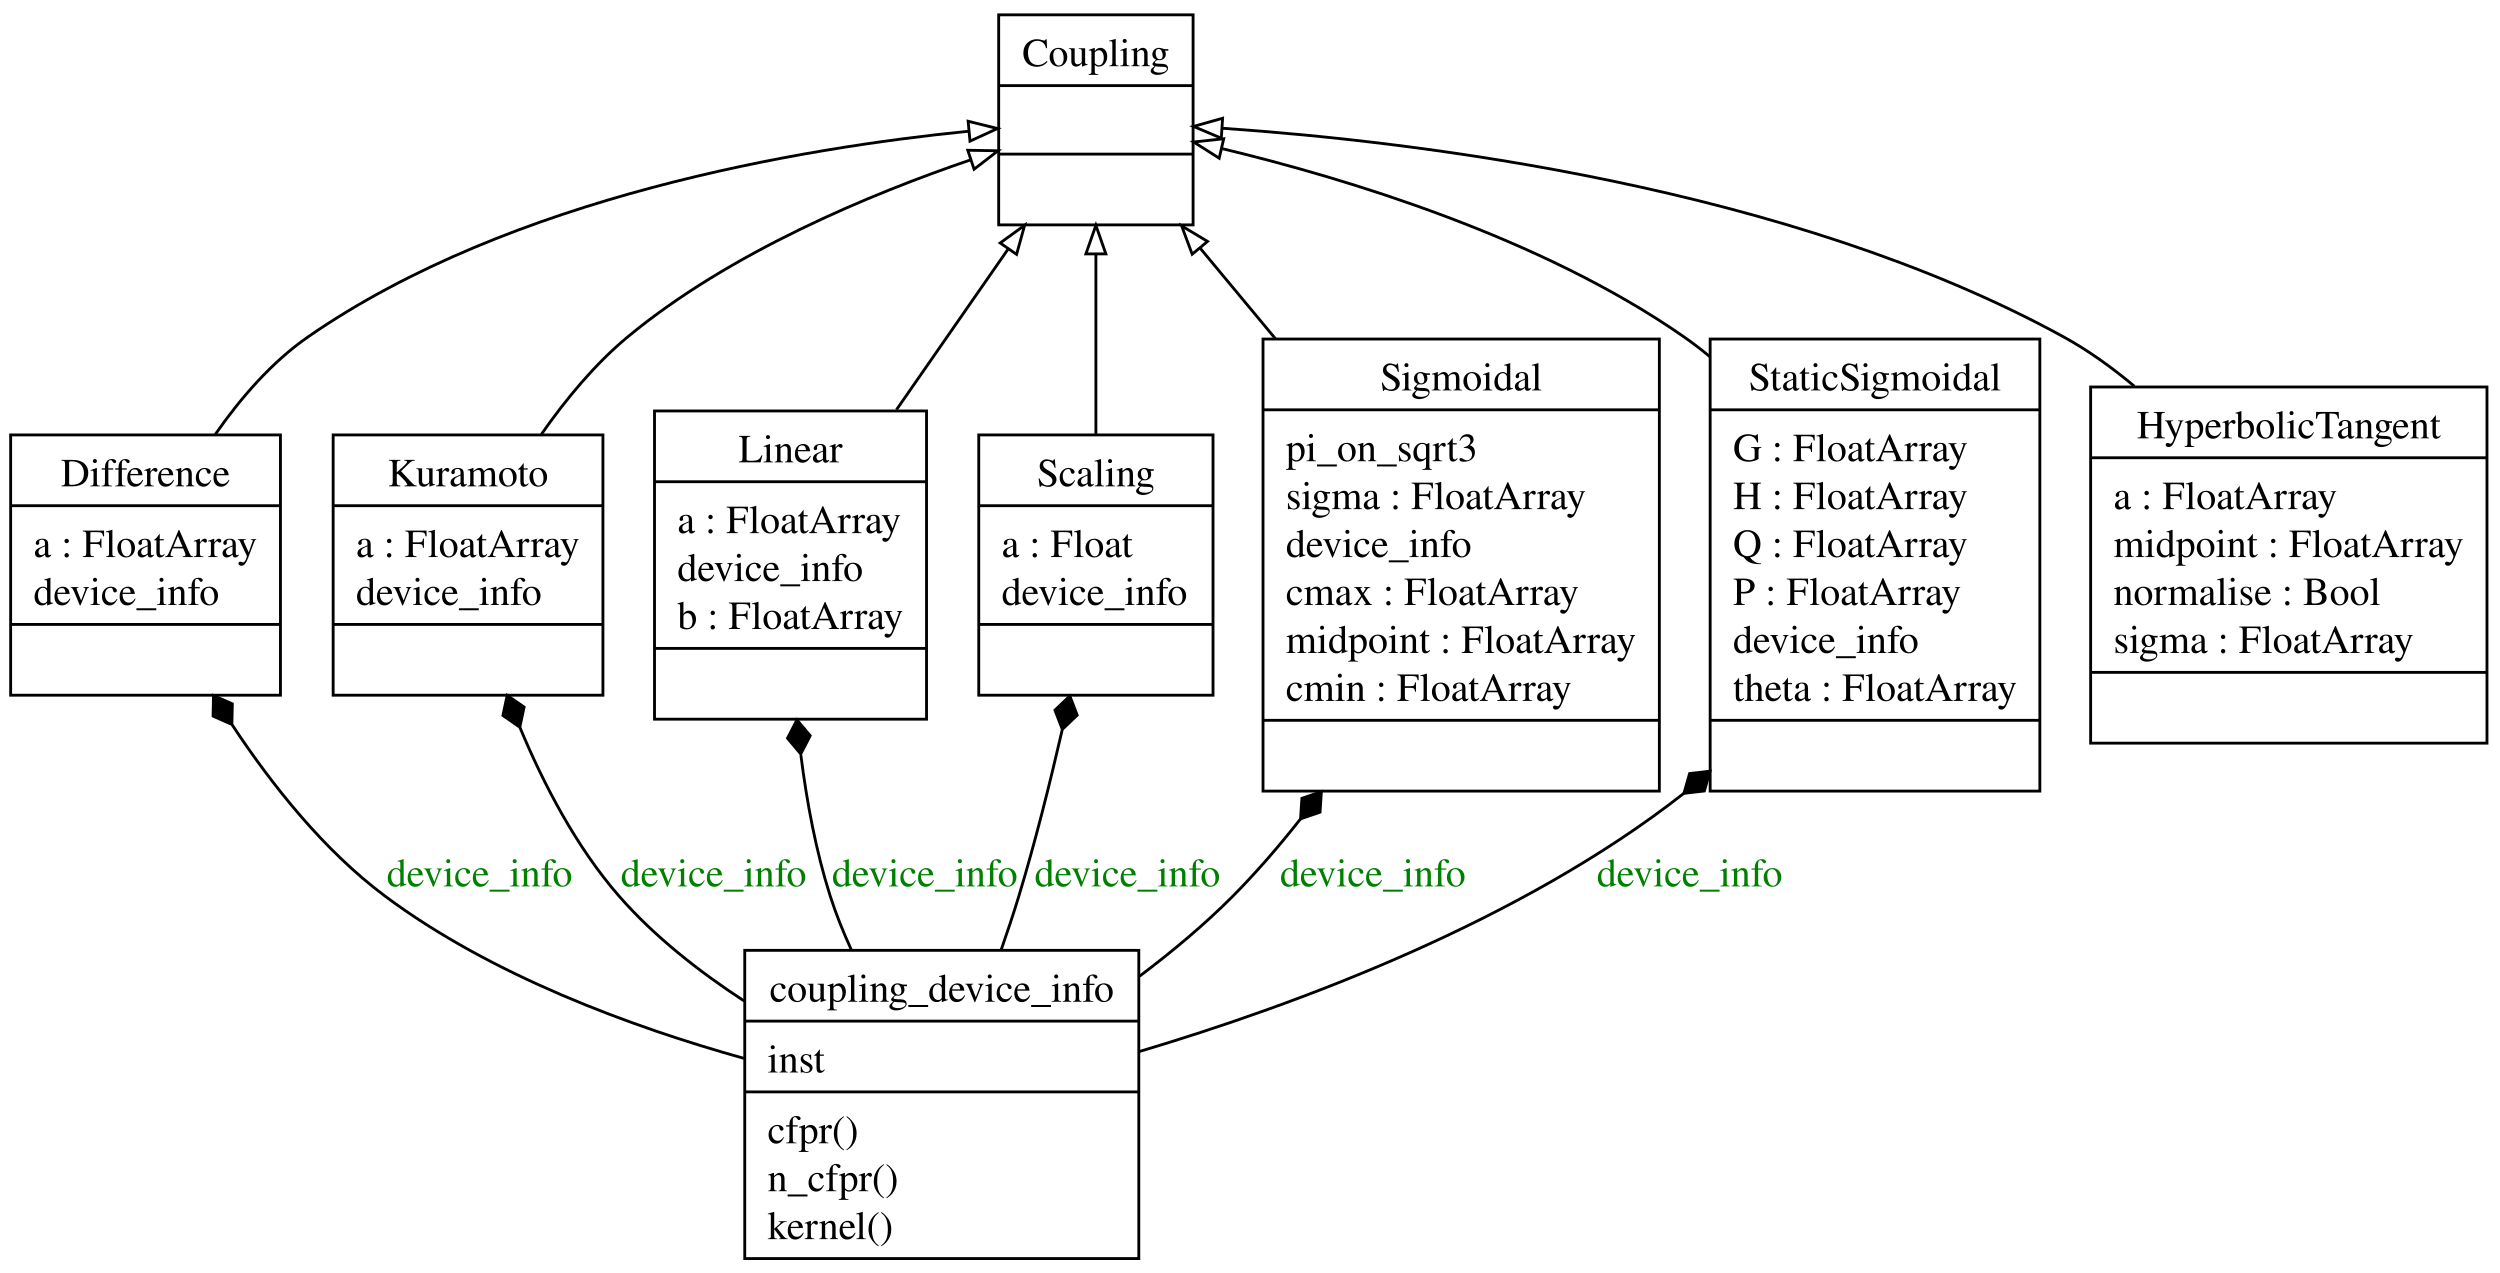
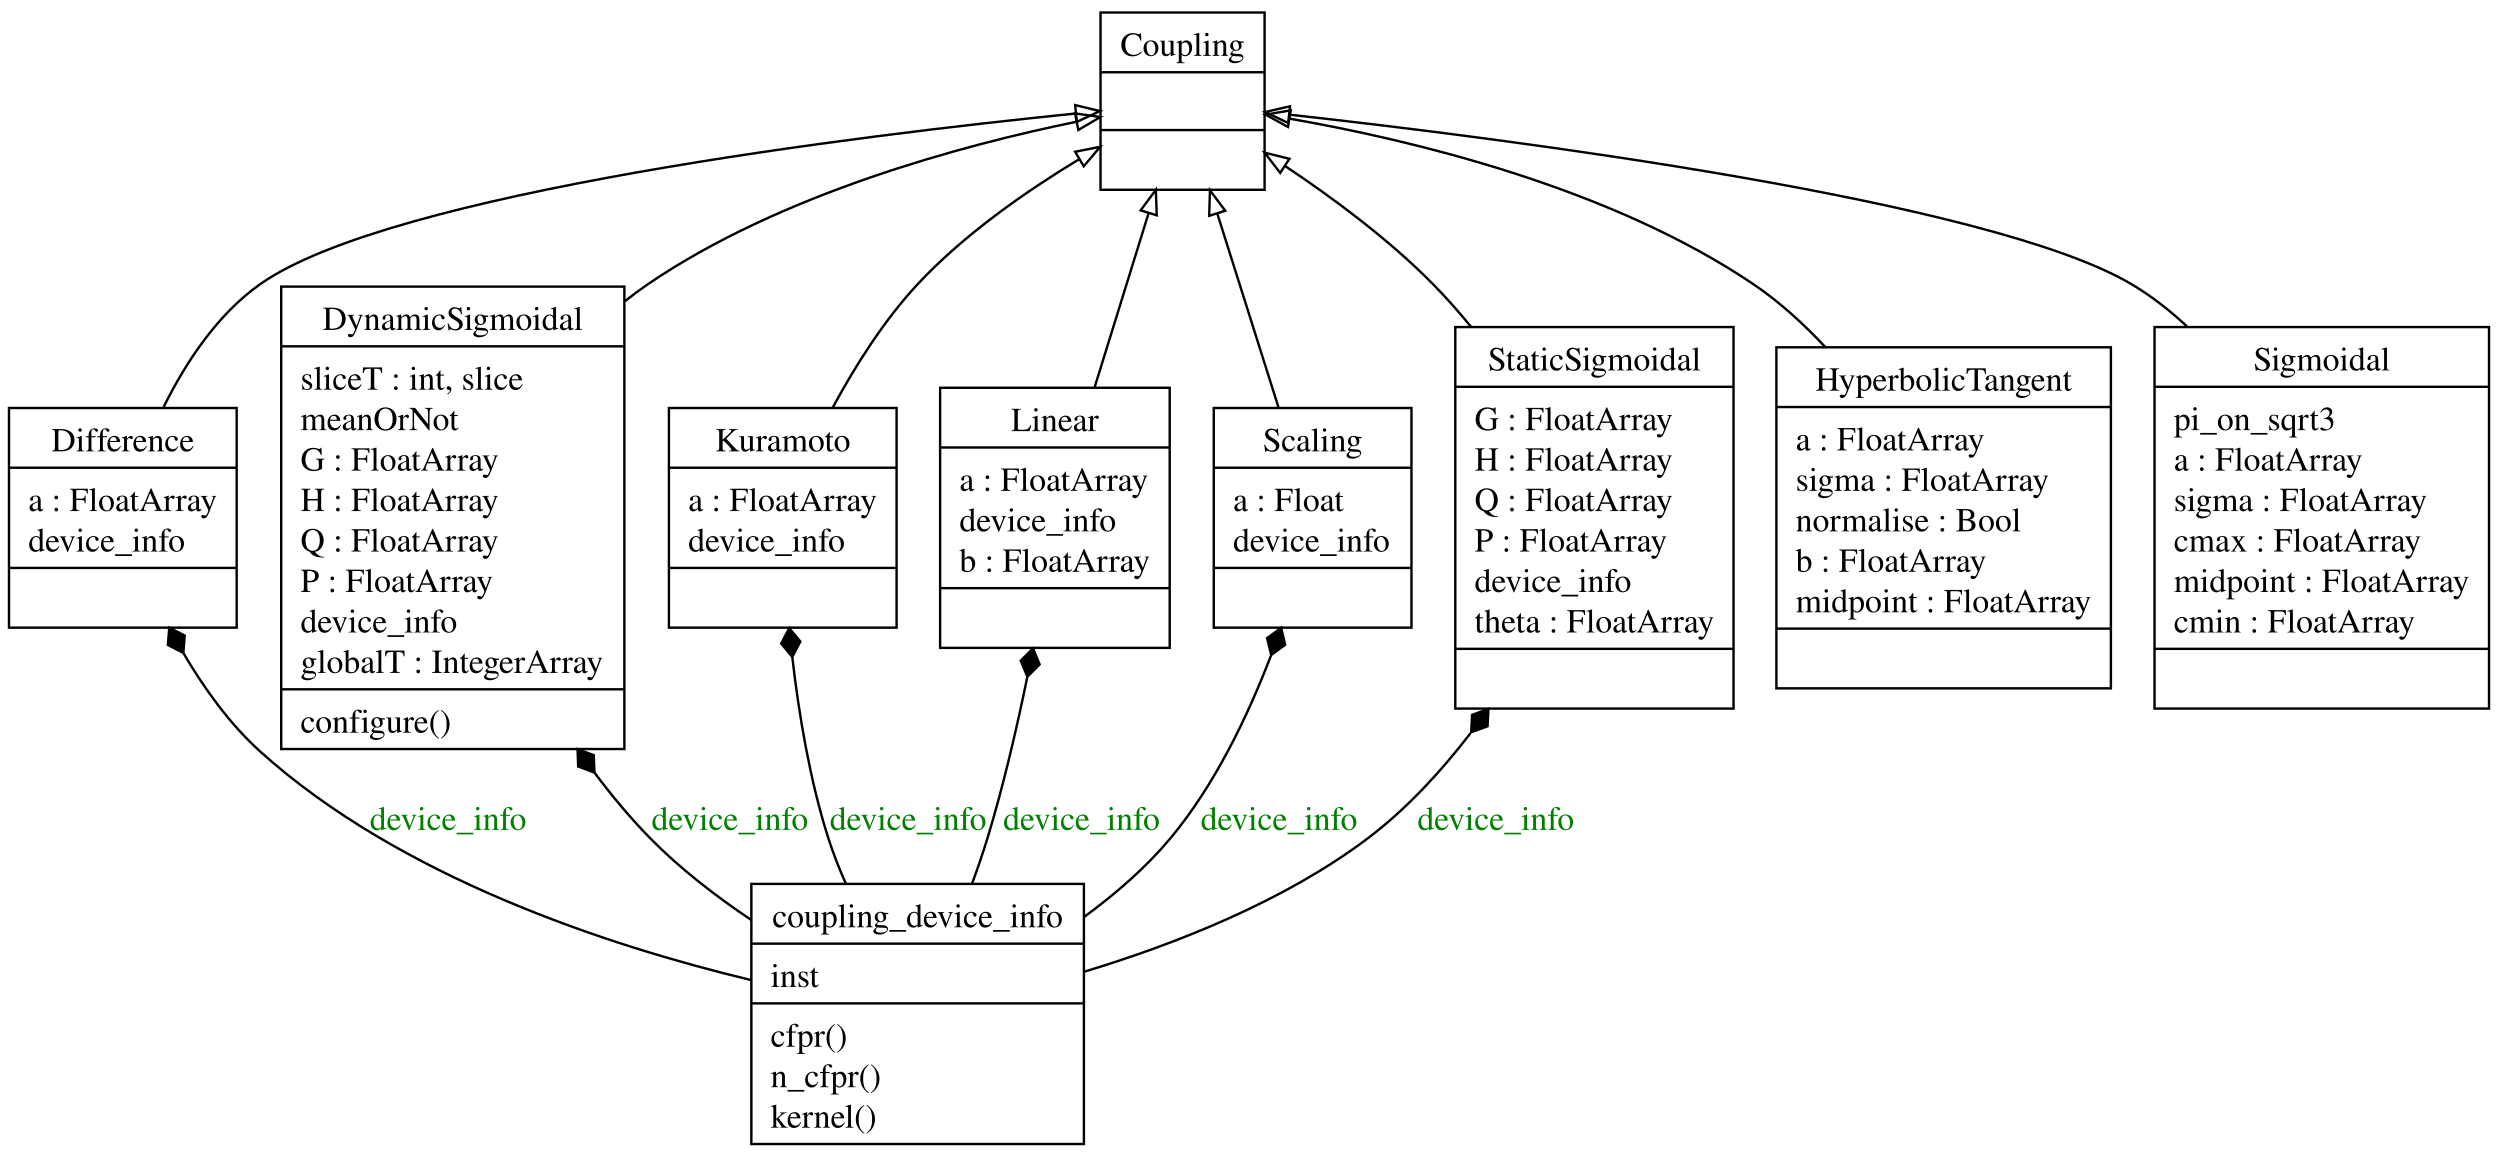
- <svg xmlns="http://www.w3.org/2000/svg" width="876pt" height="446pt" viewBox="0.00 0.00 876.00 446.00">
-   <g id="graph1" class="graph" transform="scale(1 1) rotate(0) translate(4 442)">
-     <polygon fill="white" stroke="white" points="-4,5 -4,-442 873,-442 873,5 -4,5" />
+ <svg xmlns="http://www.w3.org/2000/svg" width="1038pt" height="480pt" viewBox="0.00 0.00 1038.00 480.00">
+   <g id="graph1" class="graph" transform="scale(1 1) rotate(0) translate(4 476)">
+     <polygon fill="white" stroke="white" points="-4,5 -4,-476 1035,-476 1035,5 -4,5" />
    <g id="node1" class="node">
-       <polygon fill="none" stroke="black" points="345.941,-363.2 345.941,-436.8 414.059,-436.8 414.059,-363.2 345.941,-363.2" />
-       <text text-anchor="middle" x="380" y="-418.8" font-family="Times,serif" font-size="14.00">Coupling</text>
-       <polyline fill="none" stroke="black" points="345.941,-412 414.059,-412 " />
-       <polyline fill="none" stroke="black" points="345.941,-388 414.059,-388 " />
-       <text text-anchor="middle" x="380" y="-370" font-family="Times,serif" font-size="14.00"> </text>
+       <polygon fill="none" stroke="black" points="452.941,-397.2 452.941,-470.8 521.059,-470.8 521.059,-397.2 452.941,-397.2" />
+       <text text-anchor="middle" x="487" y="-452.8" font-family="Times,serif" font-size="14.00">Coupling</text>
+       <polyline fill="none" stroke="black" points="452.941,-446 521.059,-446 " />
+       <polyline fill="none" stroke="black" points="452.941,-422 521.059,-422 " />
+       <text text-anchor="middle" x="487" y="-404" font-family="Times,serif" font-size="14.00"> </text>
    </g>
    <g id="node2" class="node">
-       <polygon fill="none" stroke="black" points="-0.266,-198.4 -0.266,-289.6 94.266,-289.6 94.266,-198.4 -0.266,-198.4" />
-       <text text-anchor="middle" x="47" y="-271.6" font-family="Times,serif" font-size="14.00">Difference</text>
-       <polyline fill="none" stroke="black" points="-0.266,-264.8 94.266,-264.8 " />
-       <text text-anchor="start" x="7.734" y="-246.8" font-family="Times,serif" font-size="14.00">a : FloatArray</text>
-       <text text-anchor="start" x="7.734" y="-230" font-family="Times,serif" font-size="14.00">device_info</text>
-       <polyline fill="none" stroke="black" points="-0.266,-223.2 94.266,-223.2 " />
-       <text text-anchor="middle" x="47" y="-205.2" font-family="Times,serif" font-size="14.00"> </text>
+       <polygon fill="none" stroke="black" points="-0.266,-215.4 -0.266,-306.6 94.266,-306.6 94.266,-215.4 -0.266,-215.4" />
+       <text text-anchor="middle" x="47" y="-288.6" font-family="Times,serif" font-size="14.00">Difference</text>
+       <polyline fill="none" stroke="black" points="-0.266,-281.8 94.266,-281.8 " />
+       <text text-anchor="start" x="7.734" y="-263.8" font-family="Times,serif" font-size="14.00">a : FloatArray</text>
+       <text text-anchor="start" x="7.734" y="-247" font-family="Times,serif" font-size="14.00">device_info</text>
+       <polyline fill="none" stroke="black" points="-0.266,-240.2 94.266,-240.2 " />
+       <text text-anchor="middle" x="47" y="-222.2" font-family="Times,serif" font-size="14.00"> </text>
    </g>
    <g id="edge2" class="edge">
-       <path fill="none" stroke="black" d="M71.456,-289.82C80.248,-302.449 91.207,-315.143 104,-324 175.101,-373.225 277.2,-390.185 335.213,-395.998" />
-       <polygon fill="none" stroke="black" points="335.233,-399.515 345.515,-396.959 335.883,-392.545 335.233,-399.515" />
+       <path fill="none" stroke="black" d="M63.975,-307.078C73.13,-325.55 86.258,-345.489 104,-358 158.263,-396.264 353.925,-419.898 442.675,-428.876" />
+       <polygon fill="none" stroke="black" points="442.401,-432.366 452.698,-429.874 443.094,-425.401 442.401,-432.366" />
    </g>
    <g id="node3" class="node">
-       <polygon fill="none" stroke="black" points="728.562,-181.6 728.562,-306.4 867.438,-306.4 867.438,-181.6 728.562,-181.6" />
-       <text text-anchor="middle" x="798" y="-288.4" font-family="Times,serif" font-size="14.00">HyperbolicTangent</text>
-       <polyline fill="none" stroke="black" points="728.562,-281.6 867.438,-281.6 " />
-       <text text-anchor="start" x="736.562" y="-263.6" font-family="Times,serif" font-size="14.00">a : FloatArray</text>
-       <text text-anchor="start" x="736.562" y="-246.8" font-family="Times,serif" font-size="14.00">midpoint : FloatArray</text>
-       <text text-anchor="start" x="736.562" y="-230" font-family="Times,serif" font-size="14.00">normalise : Bool</text>
-       <text text-anchor="start" x="736.562" y="-213.2" font-family="Times,serif" font-size="14.00">sigma : FloatArray</text>
-       <polyline fill="none" stroke="black" points="728.562,-206.4 867.438,-206.4 " />
-       <text text-anchor="middle" x="798" y="-188.4" font-family="Times,serif" font-size="14.00"> </text>
+       <polygon fill="none" stroke="black" points="112.761,-165 112.761,-357 255.239,-357 255.239,-165 112.761,-165" />
+       <text text-anchor="middle" x="184" y="-339" font-family="Times,serif" font-size="14.00">DynamicSigmoidal</text>
+       <polyline fill="none" stroke="black" points="112.761,-332.2 255.239,-332.2 " />
+       <text text-anchor="start" x="120.761" y="-314.2" font-family="Times,serif" font-size="14.00">sliceT : int, slice</text>
+       <text text-anchor="start" x="120.761" y="-297.4" font-family="Times,serif" font-size="14.00">meanOrNot</text>
+       <text text-anchor="start" x="120.761" y="-280.6" font-family="Times,serif" font-size="14.00">G : FloatArray</text>
+       <text text-anchor="start" x="120.761" y="-263.8" font-family="Times,serif" font-size="14.00">H : FloatArray</text>
+       <text text-anchor="start" x="120.761" y="-247" font-family="Times,serif" font-size="14.00">Q : FloatArray</text>
+       <text text-anchor="start" x="120.761" y="-230.2" font-family="Times,serif" font-size="14.00">P : FloatArray</text>
+       <text text-anchor="start" x="120.761" y="-213.4" font-family="Times,serif" font-size="14.00">device_info</text>
+       <text text-anchor="start" x="120.761" y="-196.6" font-family="Times,serif" font-size="14.00">globalT : IntegerArray</text>
+       <polyline fill="none" stroke="black" points="112.761,-189.8 255.239,-189.8 " />
+       <text text-anchor="start" x="120.761" y="-171.8" font-family="Times,serif" font-size="14.00">configure()</text>
    </g>
    <g id="edge4" class="edge">
-       <path fill="none" stroke="black" d="M743.843,-306.694C736.027,-313.247 727.674,-319.244 719,-324 622.801,-376.75 492.029,-392.403 424.475,-397.045" />
-       <polygon fill="none" stroke="black" points="423.948,-393.572 414.191,-397.7 424.393,-400.558 423.948,-393.572" />
+       <path fill="none" stroke="black" d="M255.443,-350.914C258.567,-353.417 261.756,-355.791 265,-358 320.134,-395.547 395.715,-415.765 442.932,-425.448" />
+       <polygon fill="none" stroke="black" points="442.359,-428.903 452.849,-427.412 443.719,-422.036 442.359,-428.903" />
    </g>
    <g id="node4" class="node">
-       <polygon fill="none" stroke="black" points="112.734,-198.4 112.734,-289.6 207.266,-289.6 207.266,-198.4 112.734,-198.4" />
-       <text text-anchor="middle" x="160" y="-271.6" font-family="Times,serif" font-size="14.00">Kuramoto</text>
-       <polyline fill="none" stroke="black" points="112.734,-264.8 207.266,-264.8 " />
-       <text text-anchor="start" x="120.734" y="-246.8" font-family="Times,serif" font-size="14.00">a : FloatArray</text>
-       <text text-anchor="start" x="120.734" y="-230" font-family="Times,serif" font-size="14.00">device_info</text>
-       <polyline fill="none" stroke="black" points="112.734,-223.2 207.266,-223.2 " />
-       <text text-anchor="middle" x="160" y="-205.2" font-family="Times,serif" font-size="14.00"> </text>
+       <polygon fill="none" stroke="black" points="733.562,-190.2 733.562,-331.8 872.438,-331.8 872.438,-190.2 733.562,-190.2" />
+       <text text-anchor="middle" x="803" y="-313.8" font-family="Times,serif" font-size="14.00">HyperbolicTangent</text>
+       <polyline fill="none" stroke="black" points="733.562,-307 872.438,-307 " />
+       <text text-anchor="start" x="741.562" y="-289" font-family="Times,serif" font-size="14.00">a : FloatArray</text>
+       <text text-anchor="start" x="741.562" y="-272.2" font-family="Times,serif" font-size="14.00">sigma : FloatArray</text>
+       <text text-anchor="start" x="741.562" y="-255.4" font-family="Times,serif" font-size="14.00">normalise : Bool</text>
+       <text text-anchor="start" x="741.562" y="-238.6" font-family="Times,serif" font-size="14.00">b : FloatArray</text>
+       <text text-anchor="start" x="741.562" y="-221.8" font-family="Times,serif" font-size="14.00">midpoint : FloatArray</text>
+       <polyline fill="none" stroke="black" points="733.562,-215 872.438,-215 " />
+       <text text-anchor="middle" x="803" y="-197" font-family="Times,serif" font-size="14.00"> </text>
    </g>
    <g id="edge6" class="edge">
-       <path fill="none" stroke="black" d="M185.687,-289.813C194.195,-302.003 204.475,-314.458 216,-324 251.71,-353.565 300.98,-374.021 336.175,-386.014" />
-       <polygon fill="none" stroke="black" points="335.112,-389.349 345.706,-389.173 337.314,-382.704 335.112,-389.349" />
+       <path fill="none" stroke="black" d="M753.853,-331.898C744.769,-341.622 734.73,-350.748 724,-358 664.29,-398.358 581.63,-417.977 531.371,-426.741" />
+       <polygon fill="none" stroke="black" points="530.747,-423.297 521.463,-428.402 531.903,-430.201 530.747,-423.297" />
    </g>
    <g id="node5" class="node">
-       <polygon fill="none" stroke="black" points="225.341,-190 225.341,-298 320.659,-298 320.659,-190 225.341,-190" />
-       <text text-anchor="middle" x="273" y="-280" font-family="Times,serif" font-size="14.00">Linear</text>
-       <polyline fill="none" stroke="black" points="225.341,-273.2 320.659,-273.2 " />
-       <text text-anchor="start" x="233.341" y="-255.2" font-family="Times,serif" font-size="14.00">a : FloatArray</text>
-       <text text-anchor="start" x="233.341" y="-238.4" font-family="Times,serif" font-size="14.00">device_info</text>
-       <text text-anchor="start" x="233.341" y="-221.6" font-family="Times,serif" font-size="14.00">b : FloatArray</text>
-       <polyline fill="none" stroke="black" points="225.341,-214.8 320.659,-214.8 " />
-       <text text-anchor="middle" x="273" y="-196.8" font-family="Times,serif" font-size="14.00"> </text>
+       <polygon fill="none" stroke="black" points="273.734,-215.4 273.734,-306.6 368.266,-306.6 368.266,-215.4 273.734,-215.4" />
+       <text text-anchor="middle" x="321" y="-288.6" font-family="Times,serif" font-size="14.00">Kuramoto</text>
+       <polyline fill="none" stroke="black" points="273.734,-281.8 368.266,-281.8 " />
+       <text text-anchor="start" x="281.734" y="-263.8" font-family="Times,serif" font-size="14.00">a : FloatArray</text>
+       <text text-anchor="start" x="281.734" y="-247" font-family="Times,serif" font-size="14.00">device_info</text>
+       <polyline fill="none" stroke="black" points="273.734,-240.2 368.266,-240.2 " />
+       <text text-anchor="middle" x="321" y="-222.2" font-family="Times,serif" font-size="14.00"> </text>
    </g>
    <g id="edge8" class="edge">
-       <path fill="none" stroke="black" d="M310.123,-298.43C322.884,-316.795 337.02,-337.14 349.22,-354.699" />
-       <polygon fill="none" stroke="black" points="346.458,-356.859 355.039,-363.075 352.207,-352.865 346.458,-356.859" />
+       <path fill="none" stroke="black" d="M341.785,-306.843C351.057,-324.008 363.055,-343.038 377,-358 396.253,-378.657 422.181,-396.678 444.029,-409.875" />
+       <polygon fill="none" stroke="black" points="442.408,-412.983 452.799,-415.05 445.965,-406.954 442.408,-412.983" />
    </g>
    <g id="node6" class="node">
-       <polygon fill="none" stroke="black" points="338.958,-198.4 338.958,-289.6 421.042,-289.6 421.042,-198.4 338.958,-198.4" />
-       <text text-anchor="middle" x="380" y="-271.6" font-family="Times,serif" font-size="14.00">Scaling</text>
-       <polyline fill="none" stroke="black" points="338.958,-264.8 421.042,-264.8 " />
-       <text text-anchor="start" x="346.958" y="-246.8" font-family="Times,serif" font-size="14.00">a : Float</text>
-       <text text-anchor="start" x="346.958" y="-230" font-family="Times,serif" font-size="14.00">device_info</text>
-       <polyline fill="none" stroke="black" points="338.958,-223.2 421.042,-223.2 " />
-       <text text-anchor="middle" x="380" y="-205.2" font-family="Times,serif" font-size="14.00"> </text>
+       <polygon fill="none" stroke="black" points="386.341,-207 386.341,-315 481.659,-315 481.659,-207 386.341,-207" />
+       <text text-anchor="middle" x="434" y="-297" font-family="Times,serif" font-size="14.00">Linear</text>
+       <polyline fill="none" stroke="black" points="386.341,-290.2 481.659,-290.2 " />
+       <text text-anchor="start" x="394.341" y="-272.2" font-family="Times,serif" font-size="14.00">a : FloatArray</text>
+       <text text-anchor="start" x="394.341" y="-255.4" font-family="Times,serif" font-size="14.00">device_info</text>
+       <text text-anchor="start" x="394.341" y="-238.6" font-family="Times,serif" font-size="14.00">b : FloatArray</text>
+       <polyline fill="none" stroke="black" points="386.341,-231.8 481.659,-231.8 " />
+       <text text-anchor="middle" x="434" y="-213.8" font-family="Times,serif" font-size="14.00"> </text>
    </g>
    <g id="edge10" class="edge">
-       <path fill="none" stroke="black" d="M380,-289.957C380,-309.765 380,-333.015 380,-352.947" />
-       <polygon fill="none" stroke="black" points="376.5,-353.032 380,-363.032 383.5,-353.032 376.5,-353.032" />
+       <path fill="none" stroke="black" d="M450.479,-315.168C457.647,-338.294 465.961,-365.12 472.845,-387.329" />
+       <polygon fill="none" stroke="black" points="469.594,-388.663 475.898,-397.179 476.28,-386.591 469.594,-388.663" />
    </g>
    <g id="node7" class="node">
-       <polygon fill="none" stroke="black" points="438.562,-164.8 438.562,-323.2 577.438,-323.2 577.438,-164.8 438.562,-164.8" />
-       <text text-anchor="middle" x="508" y="-305.2" font-family="Times,serif" font-size="14.00">Sigmoidal</text>
-       <polyline fill="none" stroke="black" points="438.562,-298.4 577.438,-298.4 " />
-       <text text-anchor="start" x="446.562" y="-280.4" font-family="Times,serif" font-size="14.00">pi_on_sqrt3</text>
-       <text text-anchor="start" x="446.562" y="-263.6" font-family="Times,serif" font-size="14.00">sigma : FloatArray</text>
-       <text text-anchor="start" x="446.562" y="-246.8" font-family="Times,serif" font-size="14.00">device_info</text>
-       <text text-anchor="start" x="446.562" y="-230" font-family="Times,serif" font-size="14.00">cmax : FloatArray</text>
-       <text text-anchor="start" x="446.562" y="-213.2" font-family="Times,serif" font-size="14.00">midpoint : FloatArray</text>
-       <text text-anchor="start" x="446.562" y="-196.4" font-family="Times,serif" font-size="14.00">cmin : FloatArray</text>
-       <polyline fill="none" stroke="black" points="438.562,-189.6 577.438,-189.6 " />
-       <text text-anchor="middle" x="508" y="-171.6" font-family="Times,serif" font-size="14.00"> </text>
+       <polygon fill="none" stroke="black" points="499.958,-215.4 499.958,-306.6 582.042,-306.6 582.042,-215.4 499.958,-215.4" />
+       <text text-anchor="middle" x="541" y="-288.6" font-family="Times,serif" font-size="14.00">Scaling</text>
+       <polyline fill="none" stroke="black" points="499.958,-281.8 582.042,-281.8 " />
+       <text text-anchor="start" x="507.958" y="-263.8" font-family="Times,serif" font-size="14.00">a : Float</text>
+       <text text-anchor="start" x="507.958" y="-247" font-family="Times,serif" font-size="14.00">device_info</text>
+       <polyline fill="none" stroke="black" points="499.958,-240.2 582.042,-240.2 " />
+       <text text-anchor="middle" x="541" y="-222.2" font-family="Times,serif" font-size="14.00"> </text>
    </g>
    <g id="edge12" class="edge">
-       <path fill="none" stroke="black" d="M442.875,-323.353C433.811,-334.259 424.777,-345.128 416.501,-355.085" />
-       <polygon fill="none" stroke="black" points="413.74,-352.931 410.039,-362.859 419.123,-357.406 413.74,-352.931" />
+       <path fill="none" stroke="black" d="M526.812,-306.928C518.978,-331.738 509.269,-362.481 501.401,-387.397" />
+       <polygon fill="none" stroke="black" points="498.048,-386.394 498.374,-396.983 504.723,-388.502 498.048,-386.394" />
    </g>
    <g id="node8" class="node">
-       <polygon fill="none" stroke="black" points="595.238,-164.8 595.238,-323.2 710.762,-323.2 710.762,-164.8 595.238,-164.8" />
-       <text text-anchor="middle" x="653" y="-305.2" font-family="Times,serif" font-size="14.00">StaticSigmoidal</text>
-       <polyline fill="none" stroke="black" points="595.238,-298.4 710.762,-298.4 " />
-       <text text-anchor="start" x="603.238" y="-280.4" font-family="Times,serif" font-size="14.00">G : FloatArray</text>
-       <text text-anchor="start" x="603.238" y="-263.6" font-family="Times,serif" font-size="14.00">H : FloatArray</text>
-       <text text-anchor="start" x="603.238" y="-246.8" font-family="Times,serif" font-size="14.00">Q : FloatArray</text>
-       <text text-anchor="start" x="603.238" y="-230" font-family="Times,serif" font-size="14.00">P : FloatArray</text>
-       <text text-anchor="start" x="603.238" y="-213.2" font-family="Times,serif" font-size="14.00">device_info</text>
-       <text text-anchor="start" x="603.238" y="-196.4" font-family="Times,serif" font-size="14.00">theta : FloatArray</text>
-       <polyline fill="none" stroke="black" points="595.238,-189.6 710.762,-189.6 " />
-       <text text-anchor="middle" x="653" y="-171.6" font-family="Times,serif" font-size="14.00"> </text>
+       <polygon fill="none" stroke="black" points="890.562,-181.8 890.562,-340.2 1029.44,-340.2 1029.44,-181.8 890.562,-181.8" />
+       <text text-anchor="middle" x="960" y="-322.2" font-family="Times,serif" font-size="14.00">Sigmoidal</text>
+       <polyline fill="none" stroke="black" points="890.562,-315.4 1029.44,-315.4 " />
+       <text text-anchor="start" x="898.562" y="-297.4" font-family="Times,serif" font-size="14.00">pi_on_sqrt3</text>
+       <text text-anchor="start" x="898.562" y="-280.6" font-family="Times,serif" font-size="14.00">a : FloatArray</text>
+       <text text-anchor="start" x="898.562" y="-263.8" font-family="Times,serif" font-size="14.00">sigma : FloatArray</text>
+       <text text-anchor="start" x="898.562" y="-247" font-family="Times,serif" font-size="14.00">cmax : FloatArray</text>
+       <text text-anchor="start" x="898.562" y="-230.2" font-family="Times,serif" font-size="14.00">midpoint : FloatArray</text>
+       <text text-anchor="start" x="898.562" y="-213.4" font-family="Times,serif" font-size="14.00">cmin : FloatArray</text>
+       <polyline fill="none" stroke="black" points="890.562,-206.6 1029.44,-206.6 " />
+       <text text-anchor="middle" x="960" y="-188.6" font-family="Times,serif" font-size="14.00"> </text>
    </g>
    <g id="edge14" class="edge">
-       <path fill="none" stroke="black" d="M595.113,-317.037C592.141,-319.506 589.099,-321.842 586,-324 536.016,-358.807 468.022,-379.406 424.069,-389.958" />
-       <polygon fill="none" stroke="black" points="423.201,-386.566 414.255,-392.242 424.788,-393.384 423.201,-386.566" />
+       <path fill="none" stroke="black" d="M904.006,-340.502C896.864,-347.142 889.169,-353.157 881,-358 822.162,-392.884 621.569,-418.399 531.461,-428.379" />
+       <polygon fill="none" stroke="black" points="530.853,-424.924 521.293,-429.491 531.614,-431.883 530.853,-424.924" />
    </g>
    <g id="node9" class="node">
-       <polygon fill="none" stroke="black" points="256.962,-1 256.962,-109 395.038,-109 395.038,-1 256.962,-1" />
-       <text text-anchor="middle" x="326" y="-91" font-family="Times,serif" font-size="14.00">coupling_device_info</text>
-       <polyline fill="none" stroke="black" points="256.962,-84.2 395.038,-84.2 " />
-       <text text-anchor="start" x="264.962" y="-66.2" font-family="Times,serif" font-size="14.00">inst</text>
-       <polyline fill="none" stroke="black" points="256.962,-59.4 395.038,-59.4 " />
-       <text text-anchor="start" x="264.962" y="-41.4" font-family="Times,serif" font-size="14.00">cfpr()</text>
-       <text text-anchor="start" x="264.962" y="-24.6" font-family="Times,serif" font-size="14.00">n_cfpr()</text>
-       <text text-anchor="start" x="264.962" y="-7.8" font-family="Times,serif" font-size="14.00">kernel()</text>
+       <polygon fill="none" stroke="black" points="600.238,-181.8 600.238,-340.2 715.762,-340.2 715.762,-181.8 600.238,-181.8" />
+       <text text-anchor="middle" x="658" y="-322.2" font-family="Times,serif" font-size="14.00">StaticSigmoidal</text>
+       <polyline fill="none" stroke="black" points="600.238,-315.4 715.762,-315.4 " />
+       <text text-anchor="start" x="608.238" y="-297.4" font-family="Times,serif" font-size="14.00">G : FloatArray</text>
+       <text text-anchor="start" x="608.238" y="-280.6" font-family="Times,serif" font-size="14.00">H : FloatArray</text>
+       <text text-anchor="start" x="608.238" y="-263.8" font-family="Times,serif" font-size="14.00">Q : FloatArray</text>
+       <text text-anchor="start" x="608.238" y="-247" font-family="Times,serif" font-size="14.00">P : FloatArray</text>
+       <text text-anchor="start" x="608.238" y="-230.2" font-family="Times,serif" font-size="14.00">device_info</text>
+       <text text-anchor="start" x="608.238" y="-213.4" font-family="Times,serif" font-size="14.00">theta : FloatArray</text>
+       <polyline fill="none" stroke="black" points="600.238,-206.6 715.762,-206.6 " />
+       <text text-anchor="middle" x="658" y="-188.6" font-family="Times,serif" font-size="14.00"> </text>
    </g>
    <g id="edge16" class="edge">
-       <path fill="none" stroke="black" d="M256.696,-71.141C217.102,-82.22 168.094,-100.252 130.917,-128 109.555,-143.944 91.298,-166.865 77.321,-188.054" />
-       <polygon fill="black" stroke="black" points="77.255,-188.158 77.406,-195.367 70.809,-198.279 70.658,-191.07 77.255,-188.158" />
-       <text text-anchor="middle" x="164.042" y="-131.4" font-family="Times,serif" font-size="14.00" fill="green">device_info</text>
+       <path fill="none" stroke="black" d="M606.779,-340.31C601.705,-346.512 596.419,-352.497 591,-358 572.769,-376.515 549.541,-393.739 529.664,-406.999" />
+       <polygon fill="none" stroke="black" points="527.534,-404.21 521.087,-412.617 531.37,-410.065 527.534,-404.21" />
+     </g>
+     <g id="node10" class="node">
+       <polygon fill="none" stroke="black" points="307.962,-1 307.962,-109 446.038,-109 446.038,-1 307.962,-1" />
+       <text text-anchor="middle" x="377" y="-91" font-family="Times,serif" font-size="14.00">coupling_device_info</text>
+       <polyline fill="none" stroke="black" points="307.962,-84.2 446.038,-84.2 " />
+       <text text-anchor="start" x="315.962" y="-66.2" font-family="Times,serif" font-size="14.00">inst</text>
+       <polyline fill="none" stroke="black" points="307.962,-59.4 446.038,-59.4 " />
+       <text text-anchor="start" x="315.962" y="-41.4" font-family="Times,serif" font-size="14.00">cfpr()</text>
+       <text text-anchor="start" x="315.962" y="-24.6" font-family="Times,serif" font-size="14.00">n_cfpr()</text>
+       <text text-anchor="start" x="315.962" y="-7.8" font-family="Times,serif" font-size="14.00">kernel()</text>
    </g>
    <g id="edge18" class="edge">
-       <path fill="none" stroke="black" d="M256.799,-91.217C240.99,-101.526 225.236,-113.884 212.917,-128 198.05,-145.035 186.586,-166.952 178.191,-187.075" />
-       <polygon fill="black" stroke="black" points="178.145,-187.19 179.651,-194.242 173.72,-198.345 172.214,-191.293 178.145,-187.19" />
-       <text text-anchor="middle" x="246.042" y="-131.4" font-family="Times,serif" font-size="14.00" fill="green">device_info</text>
+       <path fill="none" stroke="black" d="M307.81,-69.086C247.83,-83.486 161.814,-111.854 104,-164 91.376,-175.387 80.711,-190.24 72.145,-204.848" />
+       <polygon fill="black" stroke="black" points="72.115,-204.902 72.693,-212.09 66.28,-215.389 65.702,-208.201 72.115,-204.902" />
+       <text text-anchor="middle" x="182.042" y="-131.4" font-family="Times,serif" font-size="14.00" fill="green">device_info</text>
    </g>
    <g id="edge20" class="edge">
-       <path fill="none" stroke="black" d="M294.264,-109.279C291.442,-115.449 288.906,-121.767 286.917,-128 281.924,-143.649 278.7,-161.019 276.625,-177.419" />
-       <polygon fill="black" stroke="black" points="276.582,-177.8 279.892,-184.207 275.252,-189.726 271.942,-183.32 276.582,-177.8" />
-       <text text-anchor="middle" x="320.042" y="-131.4" font-family="Times,serif" font-size="14.00" fill="green">device_info</text>
+       <path fill="none" stroke="black" d="M307.902,-94.039C293.098,-103.966 278.226,-115.447 265.917,-128 257.774,-136.305 250.049,-145.558 242.834,-155.203" />
+       <polygon fill="black" stroke="black" points="242.815,-155.229 242.547,-162.436 235.792,-164.959 236.06,-157.753 242.815,-155.229" />
+       <text text-anchor="middle" x="299.042" y="-131.4" font-family="Times,serif" font-size="14.00" fill="green">device_info</text>
    </g>
    <g id="edge22" class="edge">
-       <path fill="none" stroke="black" d="M346.822,-109.212C349.026,-115.505 351.139,-121.868 353,-128 358.692,-146.754 363.897,-167.532 368.186,-186.21" />
-       <polygon fill="black" stroke="black" points="368.235,-186.43 373.454,-191.407 370.867,-198.138 365.649,-193.161 368.235,-186.43" />
-       <text text-anchor="middle" x="391.042" y="-131.4" font-family="Times,serif" font-size="14.00" fill="green">device_info</text>
+       <path fill="none" stroke="black" d="M347.226,-109.022C344.448,-115.294 341.927,-121.704 339.917,-128 332.244,-152.039 327.675,-179.538 324.959,-203.192" />
+       <polygon fill="black" stroke="black" points="324.954,-203.238 328.305,-209.623 323.7,-215.172 320.349,-208.787 324.954,-203.238" />
+       <text text-anchor="middle" x="373.042" y="-131.4" font-family="Times,serif" font-size="14.00" fill="green">device_info</text>
    </g>
    <g id="edge24" class="edge">
-       <path fill="none" stroke="black" d="M395.299,-99.939C406.786,-108.588 418.148,-118.08 428,-128 436.226,-136.283 444.181,-145.503 451.675,-155.017" />
-       <polygon fill="black" stroke="black" points="451.719,-155.074 458.541,-157.41 459.01,-164.606 452.187,-162.27 451.719,-155.074" />
-       <text text-anchor="middle" x="477.042" y="-131.4" font-family="Times,serif" font-size="14.00" fill="green">device_info</text>
+       <path fill="none" stroke="black" d="M399.587,-109.102C401.915,-115.415 404.113,-121.813 406,-128 412.542,-149.454 418.107,-173.324 422.51,-194.801" />
+       <polygon fill="black" stroke="black" points="422.555,-195.026 427.651,-200.128 424.902,-206.794 419.806,-201.692 422.555,-195.026" />
+       <text text-anchor="middle" x="445.042" y="-131.4" font-family="Times,serif" font-size="14.00" fill="green">device_info</text>
    </g>
    <g id="edge26" class="edge">
-       <path fill="none" stroke="black" d="M395.115,-73.513C450.826,-90.117 529.002,-119.257 586,-164 586.097,-164.076 586.194,-164.153 586.292,-164.23" />
-       <polygon fill="black" stroke="black" points="586.042,-164.018 593.206,-164.843 595.2,-171.773 588.036,-170.948 586.042,-164.018" />
-       <text text-anchor="middle" x="588.042" y="-131.4" font-family="Times,serif" font-size="14.00" fill="green">device_info</text>
+       <path fill="none" stroke="black" d="M446.232,-95.374C459.221,-104.888 471.879,-115.862 482,-128 500.388,-150.052 514.123,-178.751 523.692,-203.754" />
+       <polygon fill="black" stroke="black" points="523.799,-204.046 529.618,-208.304 527.926,-215.314 522.107,-211.056 523.799,-204.046" />
+       <text text-anchor="middle" x="527.042" y="-131.4" font-family="Times,serif" font-size="14.00" fill="green">device_info</text>
+     </g>
+     <g id="edge28" class="edge">
+       <path fill="none" stroke="black" d="M446.09,-72.526C483.553,-83.85 529.175,-101.668 564,-128 579.889,-140.014 594.18,-155.48 606.54,-171.57" />
+       <polygon fill="black" stroke="black" points="606.853,-171.992 613.635,-174.44 613.984,-181.643 607.202,-179.195 606.853,-171.992" />
+       <text text-anchor="middle" x="617.042" y="-131.4" font-family="Times,serif" font-size="14.00" fill="green">device_info</text>
    </g>
  </g>
</svg>
